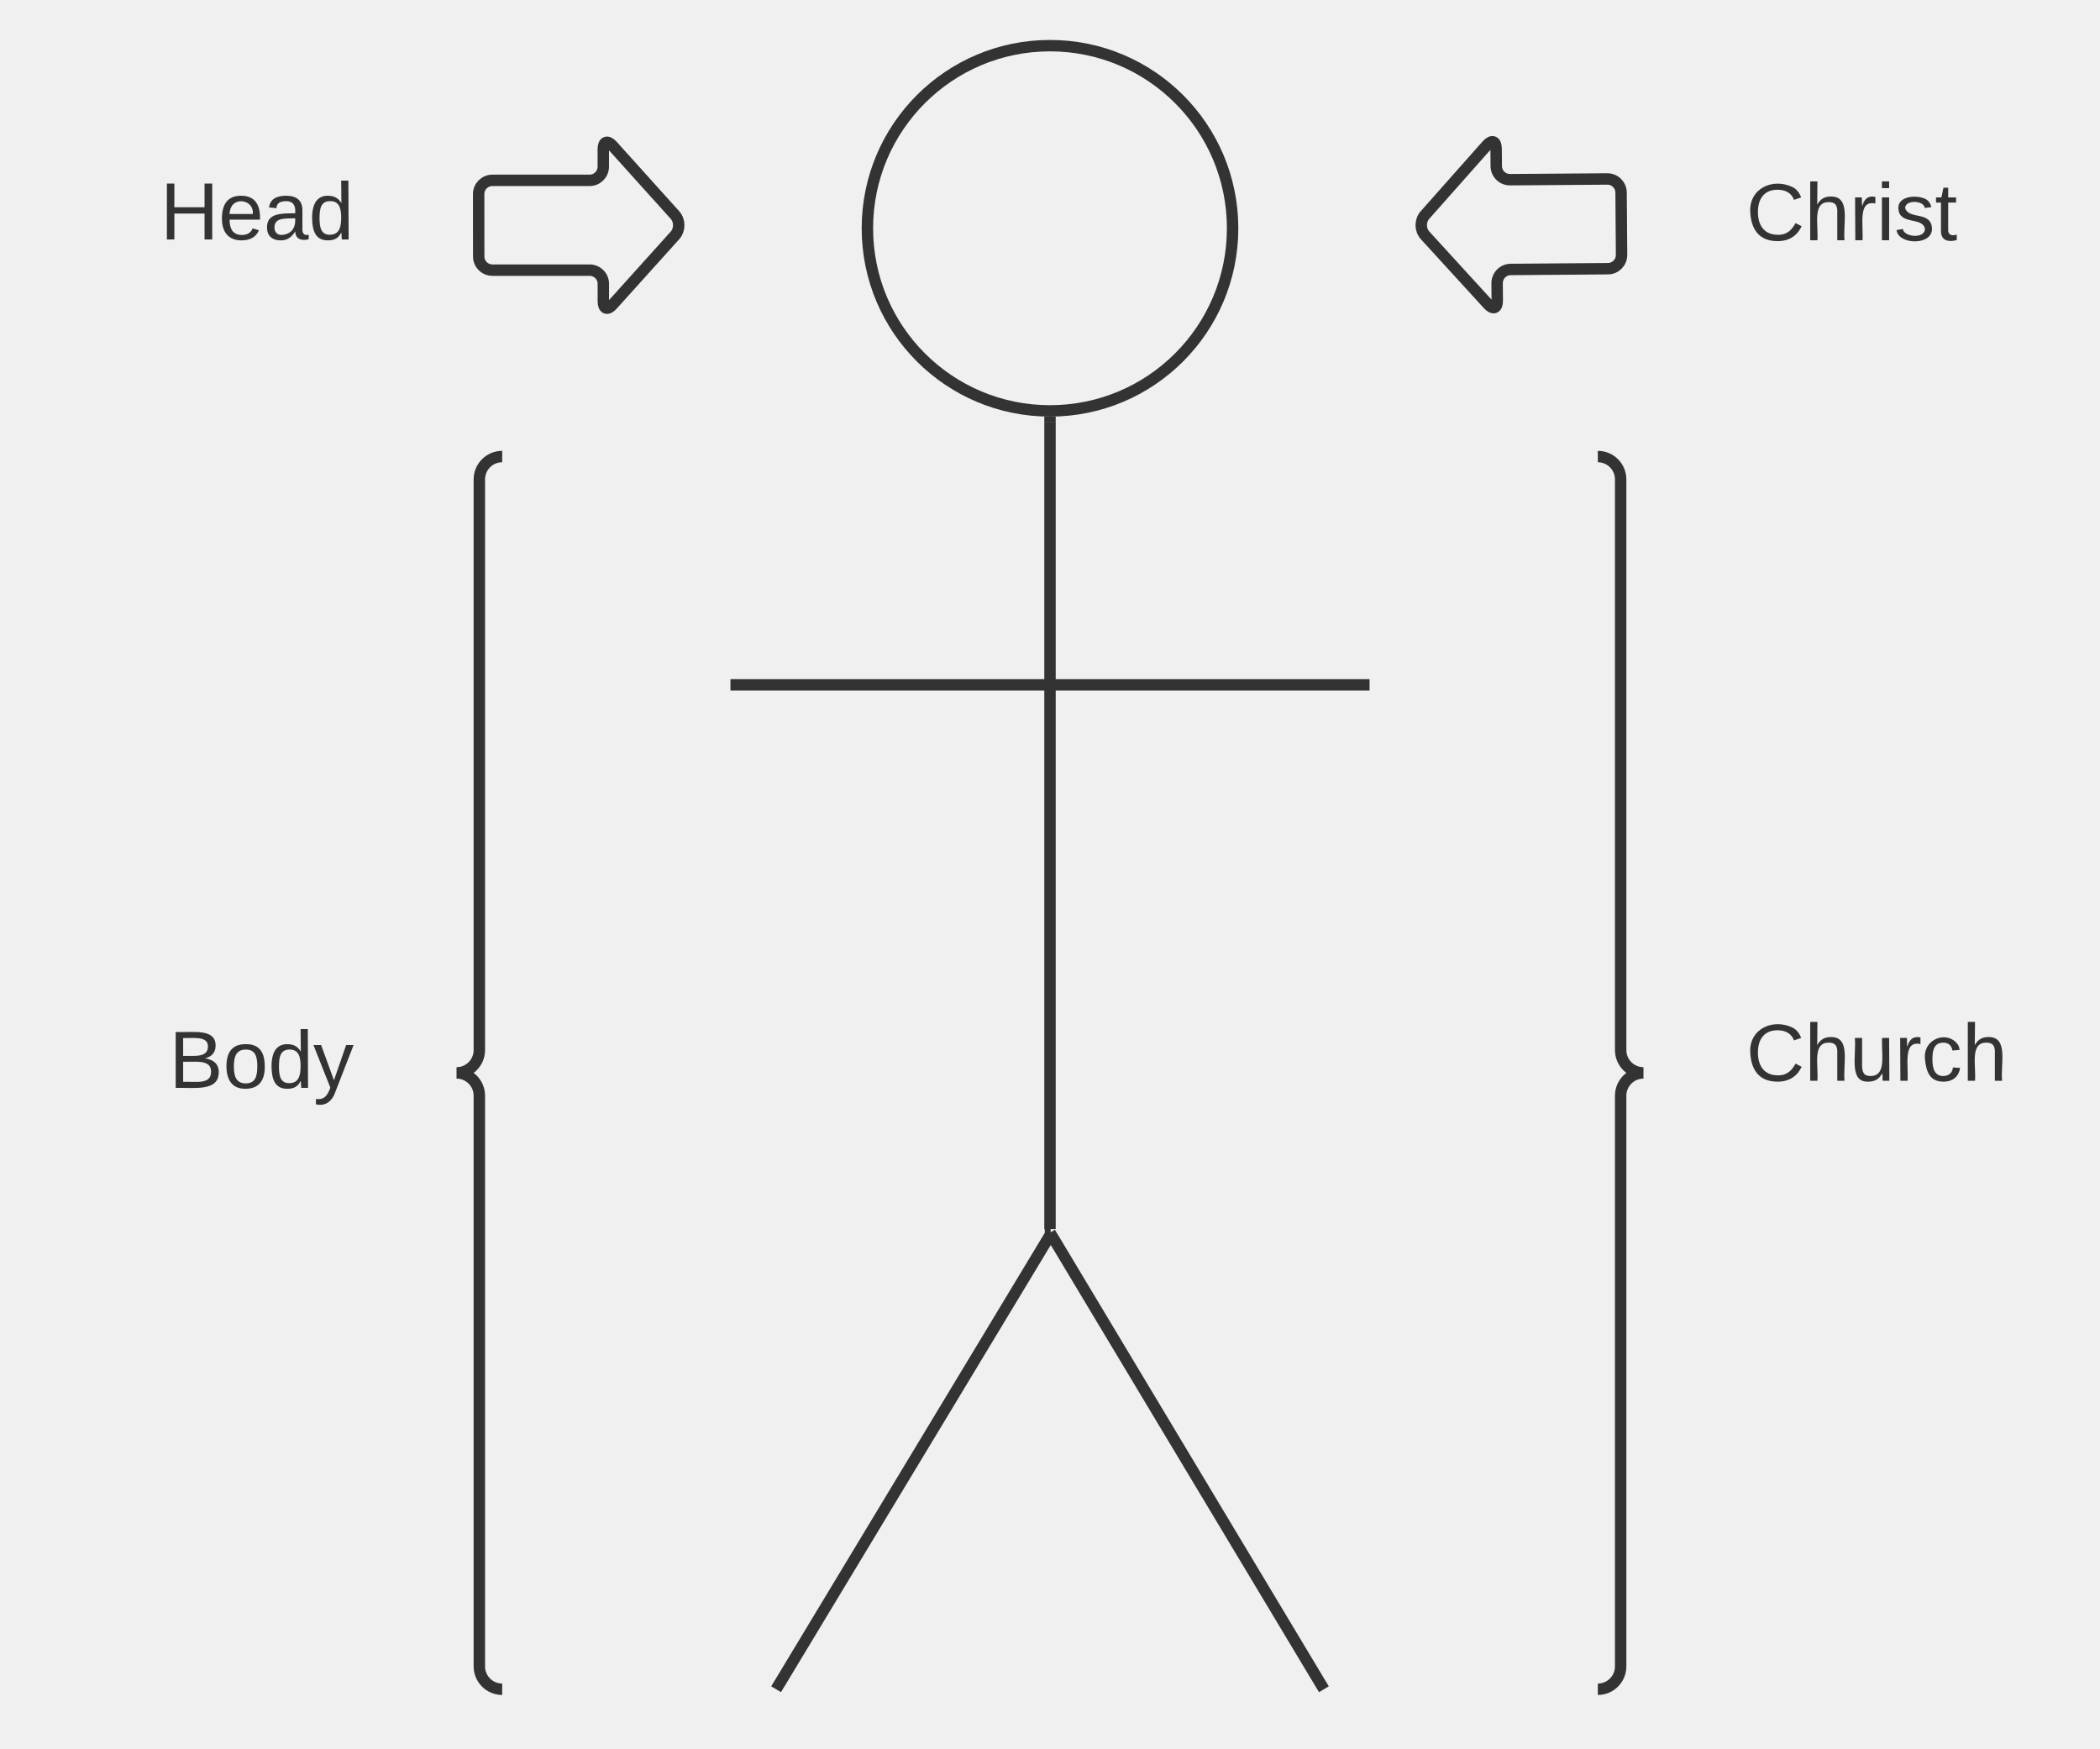
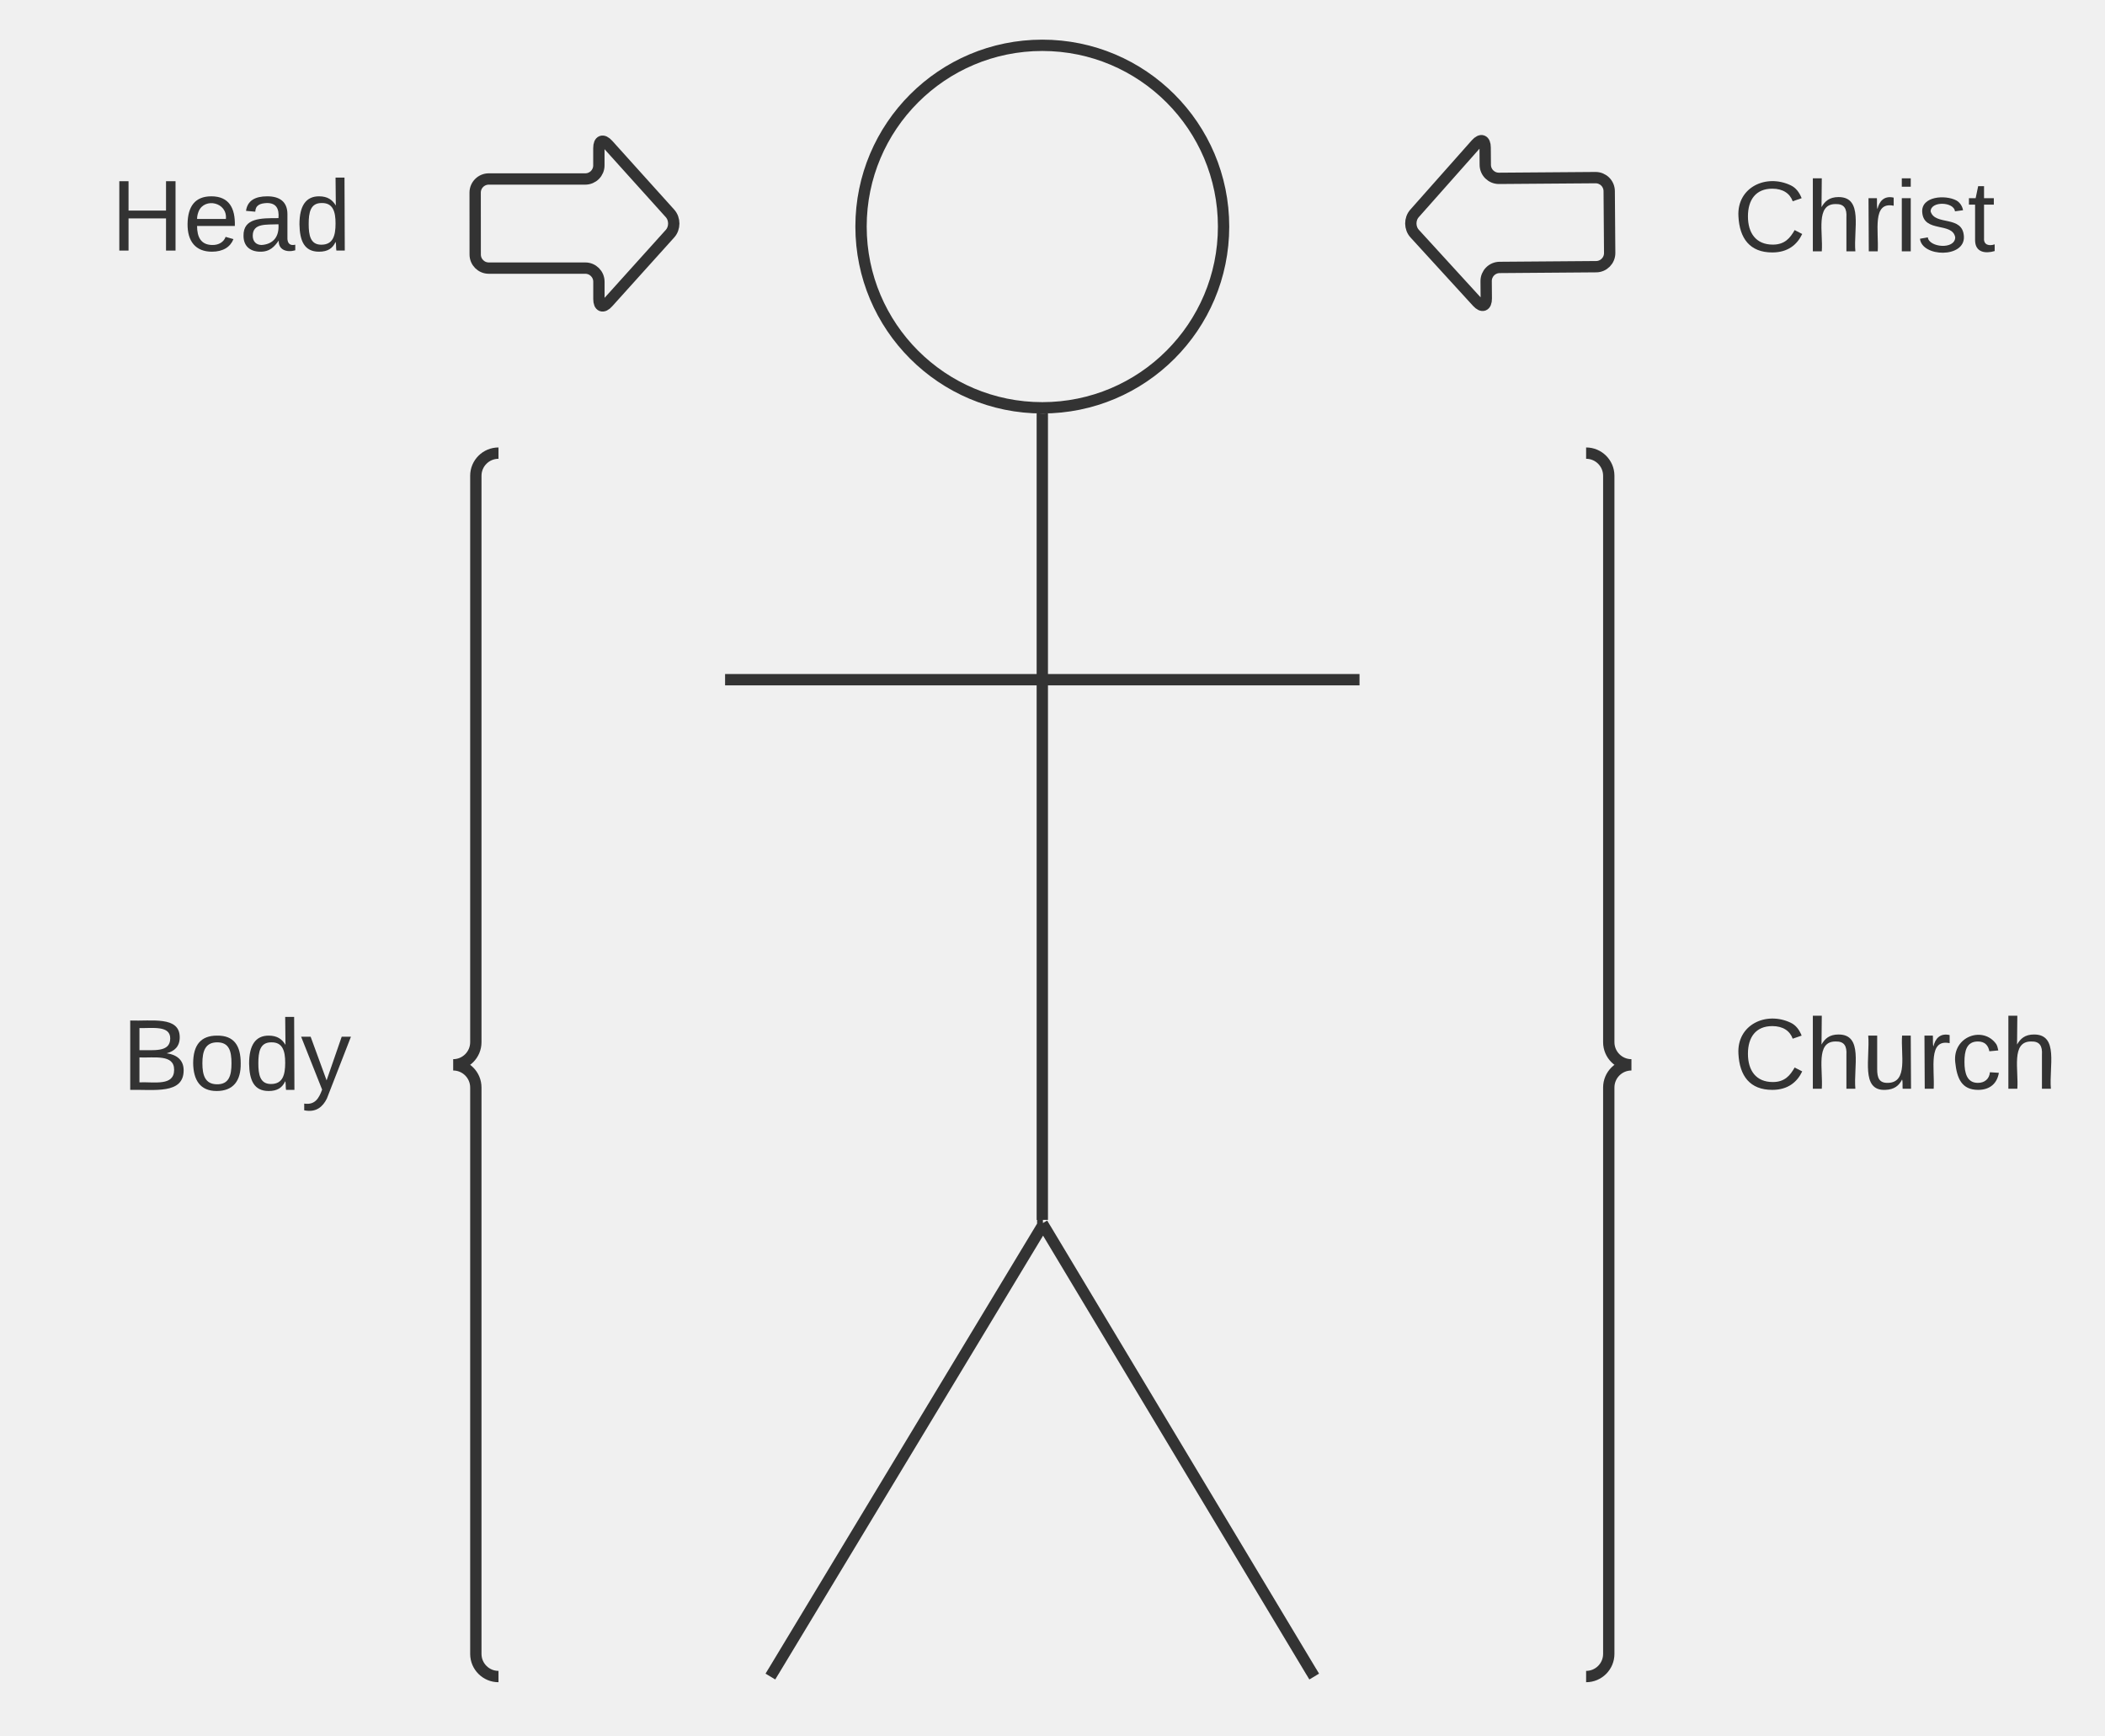
- <svg xmlns="http://www.w3.org/2000/svg" xmlns:ns1="lucid" xmlns:xlink="http://www.w3.org/1999/xlink" width="920" height="766">
+ <svg xmlns="http://www.w3.org/2000/svg" xmlns:ns1="lucid" xmlns:xlink="http://www.w3.org/1999/xlink" width="929" height="766">
  <g transform="translate(-340 -230)" ns1:page-tab-id="0_0">
    <path d="M880 330c0 44.18-35.82 80-80 80s-80-35.82-80-80 35.82-80 80-80 80 35.82 80 80z" stroke="#333" stroke-width="5" fill-opacity="0" />
    <path d="M800 415v353.43" stroke="#333" stroke-width="5" fill="none" />
    <path d="M799.97 412.5h.76l1.77-.07v2.63h-5v-2.64z" fill="#333" />
    <path d="M797.7 770.66h2.57M681.3 967.86l118.08-195.72M681.32 967.8L680 970M799.34 772.2l1.33-2.2M918.7 967.86L801.3 772.14M918.68 967.8L920 970M801.32 772.2L800 770M662.5 530h275M662.56 530H660M937.44 530H940" stroke="#333" stroke-width="5" fill="none" />
    <path d="M1040 436c0-3.3 2.7-6 6-6h68c3.3 0 6 2.7 6 6v528c0 3.3-2.7 6-6 6h-68c-3.3 0-6-2.7-6-6z" fill="none" />
    <path d="M1040 970c5.52 0 10-4.48 10-10V710c0-5.52 4.48-10 10-10-5.52 0-10-4.48-10-10V440c0-5.52-4.48-10-10-10" stroke="#333" stroke-width="5" fill="none" />
    <path d="M480 436c0-3.3 2.7-6 6-6h68c3.3 0 6 2.7 6 6v528c0 3.3-2.7 6-6 6h-68c-3.3 0-6-2.7-6-6z" fill="none" />
    <path d="M560 970c-5.52 0-10-4.48-10-10V710c0-5.52-4.48-10-10-10 5.52 0 10-4.48 10-10V440c0-5.52 4.48-10 10-10" stroke="#333" stroke-width="5" fill="none" />
    <path d="M1050.4 341.67c.02 3.3-2.65 6.02-5.96 6.04l-42.6.33c-3.32.02-5.98 2.73-5.96 6.04l.06 7.67c.02 3.3-1.77 4.02-4 1.57l-27.6-30.2c-2.24-2.45-2.27-6.44-.07-8.92l27.15-30.62c2.2-2.47 4-1.8 4.02 1.52l.06 7.66c.02 3.32 2.73 5.98 6.04 5.96l42.6-.32c3.32-.02 6.03 2.64 6.05 5.96zM549.7 315c0-3.3 2.7-6 6-6h42.6c3.32 0 6-2.68 6-6v-7.66c0-3.32 1.8-4 4.02-1.54l27.38 30.4c2.2 2.47 2.2 6.47 0 8.93l-27.38 30.4c-2.2 2.48-4 1.8-4-1.53v-7.66c0-3.32-2.7-6-6-6h-42.6c-3.33 0-6-2.7-6-6z" stroke="#333" stroke-width="5" fill-opacity="0" />
-     <path d="M360 304.34c0-3.32 2.7-6 6-6h128c3.3 0 6 2.68 6 6v48c0 3.3-2.7 6-6 6H366c-3.3 0-6-2.7-6-6z" fill="#fff" fill-opacity="0" />
-     <use xlink:href="#a" transform="matrix(1,0,0,1,365,303.3366) translate(45.16049 31.56944)" />
-     <path d="M1100 304.67c0-3.3 2.7-6 6-6h128c3.3 0 6 2.7 6 6v48c0 3.3-2.7 6-6 6h-128c-3.3 0-6-2.7-6-6z" fill="#fff" fill-opacity="0" />
-     <use xlink:href="#b" transform="matrix(1,0,0,1,1105,303.6688) translate(0 31.56944)" />
-     <path d="M360 676c0-3.3 2.7-6 6-6h128c3.3 0 6 2.7 6 6v48c0 3.3-2.7 6-6 6H366c-3.3 0-6-2.7-6-6z" fill="#fff" fill-opacity="0" />
-     <use xlink:href="#c" transform="matrix(1,0,0,1,365,675) translate(49.01235 31.56944)" />
-     <path d="M1100 676c0-3.3 2.7-6 6-6h128c3.3 0 6 2.7 6 6v48c0 3.3-2.7 6-6 6h-128c-3.3 0-6-2.7-6-6z" fill="#fff" fill-opacity="0" />
-     <use xlink:href="#d" transform="matrix(1,0,0,1,1105,675) translate(0 28.44444)" />
+     <path d="M360 302.67c0-3.3 2.7-6 6-6h128c3.3 0 6 2.7 6 6V354c0 3.32-2.7 6-6 6H366c-3.3 0-6-2.68-6-6z" fill="#fff" fill-opacity="0" />
+     <use xlink:href="#a" transform="matrix(1,0,0,1,365,301.6699) translate(23.95062 38.93056)" />
+     <path d="M1100 303c0-3.3 2.7-6 6-6h128c3.3 0 6 2.7 6 6v51.34c0 3.3-2.7 6-6 6h-128c-3.3 0-6-2.7-6-6z" fill="#fff" fill-opacity="0" />
+     <use xlink:href="#b" transform="matrix(1,0,0,1,1105,302.0022) translate(0 38.93056)" />
+     <path d="M360 673c0-3.3 2.7-6 6-6h128c3.3 0 6 2.7 6 6v54c0 3.3-2.7 6-6 6H366c-3.3 0-6-2.7-6-6z" fill="#fff" fill-opacity="0" />
+     <use xlink:href="#c" transform="matrix(1,0,0,1,365,672) translate(28.76543 39.05556)" />
+     <path d="M1100 676c0-3.3 2.7-6 6-6h128c3.3 0 6 2.7 6 6v51.33c0 3.32-2.7 6-6 6h-128c-3.3 0-6-2.68-6-6z" fill="#fff" fill-opacity="0" />
+     <use xlink:href="#d" transform="matrix(1,0,0,1,1105,675) translate(0 35.55556)" />
    <defs>
      <path fill="#333" d="M197 0v-115H63V0H30v-248h33v105h134v-105h34V0h-34" id="e" />
      <path fill="#333" d="M100-194c63 0 86 42 84 106H49c0 40 14 67 53 68 26 1 43-12 49-29l28 8c-11 28-37 45-77 45C44 4 14-33 15-96c1-61 26-98 85-98zm52 81c6-60-76-77-97-28-3 7-6 17-6 28h103" id="f" />
      <path fill="#333" d="M141-36C126-15 110 5 73 4 37 3 15-17 15-53c-1-64 63-63 125-63 3-35-9-54-41-54-24 1-41 7-42 31l-33-3c5-37 33-52 76-52 45 0 72 20 72 64v82c-1 20 7 32 28 27v20c-31 9-61-2-59-35zM48-53c0 20 12 33 32 33 41-3 63-29 60-74-43 2-92-5-92 41" id="g" />
      <path fill="#333" d="M85-194c31 0 48 13 60 33l-1-100h32l1 261h-30c-2-10 0-23-3-31C134-8 116 4 85 4 32 4 16-35 15-94c0-66 23-100 70-100zm9 24c-40 0-46 34-46 75 0 40 6 74 45 74 42 0 51-32 51-76 0-42-9-74-50-73" id="h" />
      <g id="a">
-         <use transform="matrix(0.09876543,0,0,0.09876543,0,0)" xlink:href="#e" />
-         <use transform="matrix(0.09876543,0,0,0.09876543,25.58025,0)" xlink:href="#f" />
-         <use transform="matrix(0.09876543,0,0,0.09876543,45.33333,0)" xlink:href="#g" />
-         <use transform="matrix(0.09876543,0,0,0.09876543,65.08642,0)" xlink:href="#h" />
+         <use transform="matrix(0.1234568,0,0,0.1234568,0,0)" xlink:href="#e" />
+         <use transform="matrix(0.1234568,0,0,0.1234568,31.97531,0)" xlink:href="#f" />
+         <use transform="matrix(0.1234568,0,0,0.1234568,56.66667,0)" xlink:href="#g" />
+         <use transform="matrix(0.1234568,0,0,0.1234568,81.35802,0)" xlink:href="#h" />
      </g>
      <path fill="#333" d="M212-179c-10-28-35-45-73-45-59 0-87 40-87 99 0 60 29 101 89 101 43 0 62-24 78-52l27 14C228-24 195 4 139 4 59 4 22-46 18-125c-6-104 99-153 187-111 19 9 31 26 39 46" id="i" />
      <path fill="#333" d="M106-169C34-169 62-67 57 0H25v-261h32l-1 103c12-21 28-36 61-36 89 0 53 116 60 194h-32v-121c2-32-8-49-39-48" id="j" />
      <path fill="#333" d="M114-163C36-179 61-72 57 0H25l-1-190h30c1 12-1 29 2 39 6-27 23-49 58-41v29" id="k" />
      <path fill="#333" d="M24-231v-30h32v30H24zM24 0v-190h32V0H24" id="l" />
      <path fill="#333" d="M135-143c-3-34-86-38-87 0 15 53 115 12 119 90S17 21 10-45l28-5c4 36 97 45 98 0-10-56-113-15-118-90-4-57 82-63 122-42 12 7 21 19 24 35" id="m" />
      <path fill="#333" d="M59-47c-2 24 18 29 38 22v24C64 9 27 4 27-40v-127H5v-23h24l9-43h21v43h35v23H59v120" id="n" />
      <g id="b">
-         <use transform="matrix(0.09876543,0,0,0.09876543,0,0)" xlink:href="#i" />
-         <use transform="matrix(0.09876543,0,0,0.09876543,25.58025,0)" xlink:href="#j" />
-         <use transform="matrix(0.09876543,0,0,0.09876543,45.33333,0)" xlink:href="#k" />
-         <use transform="matrix(0.09876543,0,0,0.09876543,57.08642,0)" xlink:href="#l" />
-         <use transform="matrix(0.09876543,0,0,0.09876543,64.88889,0)" xlink:href="#m" />
-         <use transform="matrix(0.09876543,0,0,0.09876543,82.66667,0)" xlink:href="#n" />
+         <use transform="matrix(0.1234568,0,0,0.1234568,0,0)" xlink:href="#i" />
+         <use transform="matrix(0.1234568,0,0,0.1234568,31.97531,0)" xlink:href="#j" />
+         <use transform="matrix(0.1234568,0,0,0.1234568,56.66667,0)" xlink:href="#k" />
+         <use transform="matrix(0.1234568,0,0,0.1234568,71.35802,0)" xlink:href="#l" />
+         <use transform="matrix(0.1234568,0,0,0.1234568,81.11111,0)" xlink:href="#m" />
+         <use transform="matrix(0.1234568,0,0,0.1234568,103.3333,0)" xlink:href="#n" />
      </g>
      <path fill="#333" d="M160-131c35 5 61 23 61 61C221 17 115-2 30 0v-248c76 3 177-17 177 60 0 33-19 50-47 57zm-97-11c50-1 110 9 110-42 0-47-63-36-110-37v79zm0 115c55-2 124 14 124-45 0-56-70-42-124-44v89" id="o" />
      <path fill="#333" d="M100-194c62-1 85 37 85 99 1 63-27 99-86 99S16-35 15-95c0-66 28-99 85-99zM99-20c44 1 53-31 53-75 0-43-8-75-51-75s-53 32-53 75 10 74 51 75" id="p" />
      <path fill="#333" d="M179-190L93 31C79 59 56 82 12 73V49c39 6 53-20 64-50L1-190h34L92-34l54-156h33" id="q" />
      <g id="c">
-         <use transform="matrix(0.09876543,0,0,0.09876543,0,0)" xlink:href="#o" />
-         <use transform="matrix(0.09876543,0,0,0.09876543,23.7037,0)" xlink:href="#p" />
-         <use transform="matrix(0.09876543,0,0,0.09876543,43.45679,0)" xlink:href="#h" />
-         <use transform="matrix(0.09876543,0,0,0.09876543,63.20988,0)" xlink:href="#q" />
+         <use transform="matrix(0.1234568,0,0,0.1234568,0,0)" xlink:href="#o" />
+         <use transform="matrix(0.1234568,0,0,0.1234568,29.62963,0)" xlink:href="#p" />
+         <use transform="matrix(0.1234568,0,0,0.1234568,54.32099,0)" xlink:href="#h" />
+         <use transform="matrix(0.1234568,0,0,0.1234568,79.01235,0)" xlink:href="#q" />
      </g>
      <path fill="#333" d="M84 4C-5 8 30-112 23-190h32v120c0 31 7 50 39 49 72-2 45-101 50-169h31l1 190h-30c-1-10 1-25-2-33-11 22-28 36-60 37" id="r" />
      <path fill="#333" d="M96-169c-40 0-48 33-48 73s9 75 48 75c24 0 41-14 43-38l32 2c-6 37-31 61-74 61-59 0-76-41-82-99-10-93 101-131 147-64 4 7 5 14 7 22l-32 3c-4-21-16-35-41-35" id="s" />
      <g id="d">
-         <use transform="matrix(0.09876543,0,0,0.09876543,0,0)" xlink:href="#i" />
-         <use transform="matrix(0.09876543,0,0,0.09876543,25.58025,0)" xlink:href="#j" />
-         <use transform="matrix(0.09876543,0,0,0.09876543,45.33333,0)" xlink:href="#r" />
-         <use transform="matrix(0.09876543,0,0,0.09876543,65.08642,0)" xlink:href="#k" />
-         <use transform="matrix(0.09876543,0,0,0.09876543,76.83951,0)" xlink:href="#s" />
-         <use transform="matrix(0.09876543,0,0,0.09876543,94.61728,0)" xlink:href="#j" />
+         <use transform="matrix(0.1234568,0,0,0.1234568,0,0)" xlink:href="#i" />
+         <use transform="matrix(0.1234568,0,0,0.1234568,31.97531,0)" xlink:href="#j" />
+         <use transform="matrix(0.1234568,0,0,0.1234568,56.66667,0)" xlink:href="#r" />
+         <use transform="matrix(0.1234568,0,0,0.1234568,81.35802,0)" xlink:href="#k" />
+         <use transform="matrix(0.1234568,0,0,0.1234568,96.04938,0)" xlink:href="#s" />
+         <use transform="matrix(0.1234568,0,0,0.1234568,118.2716,0)" xlink:href="#j" />
      </g>
    </defs>
  </g>
</svg>
